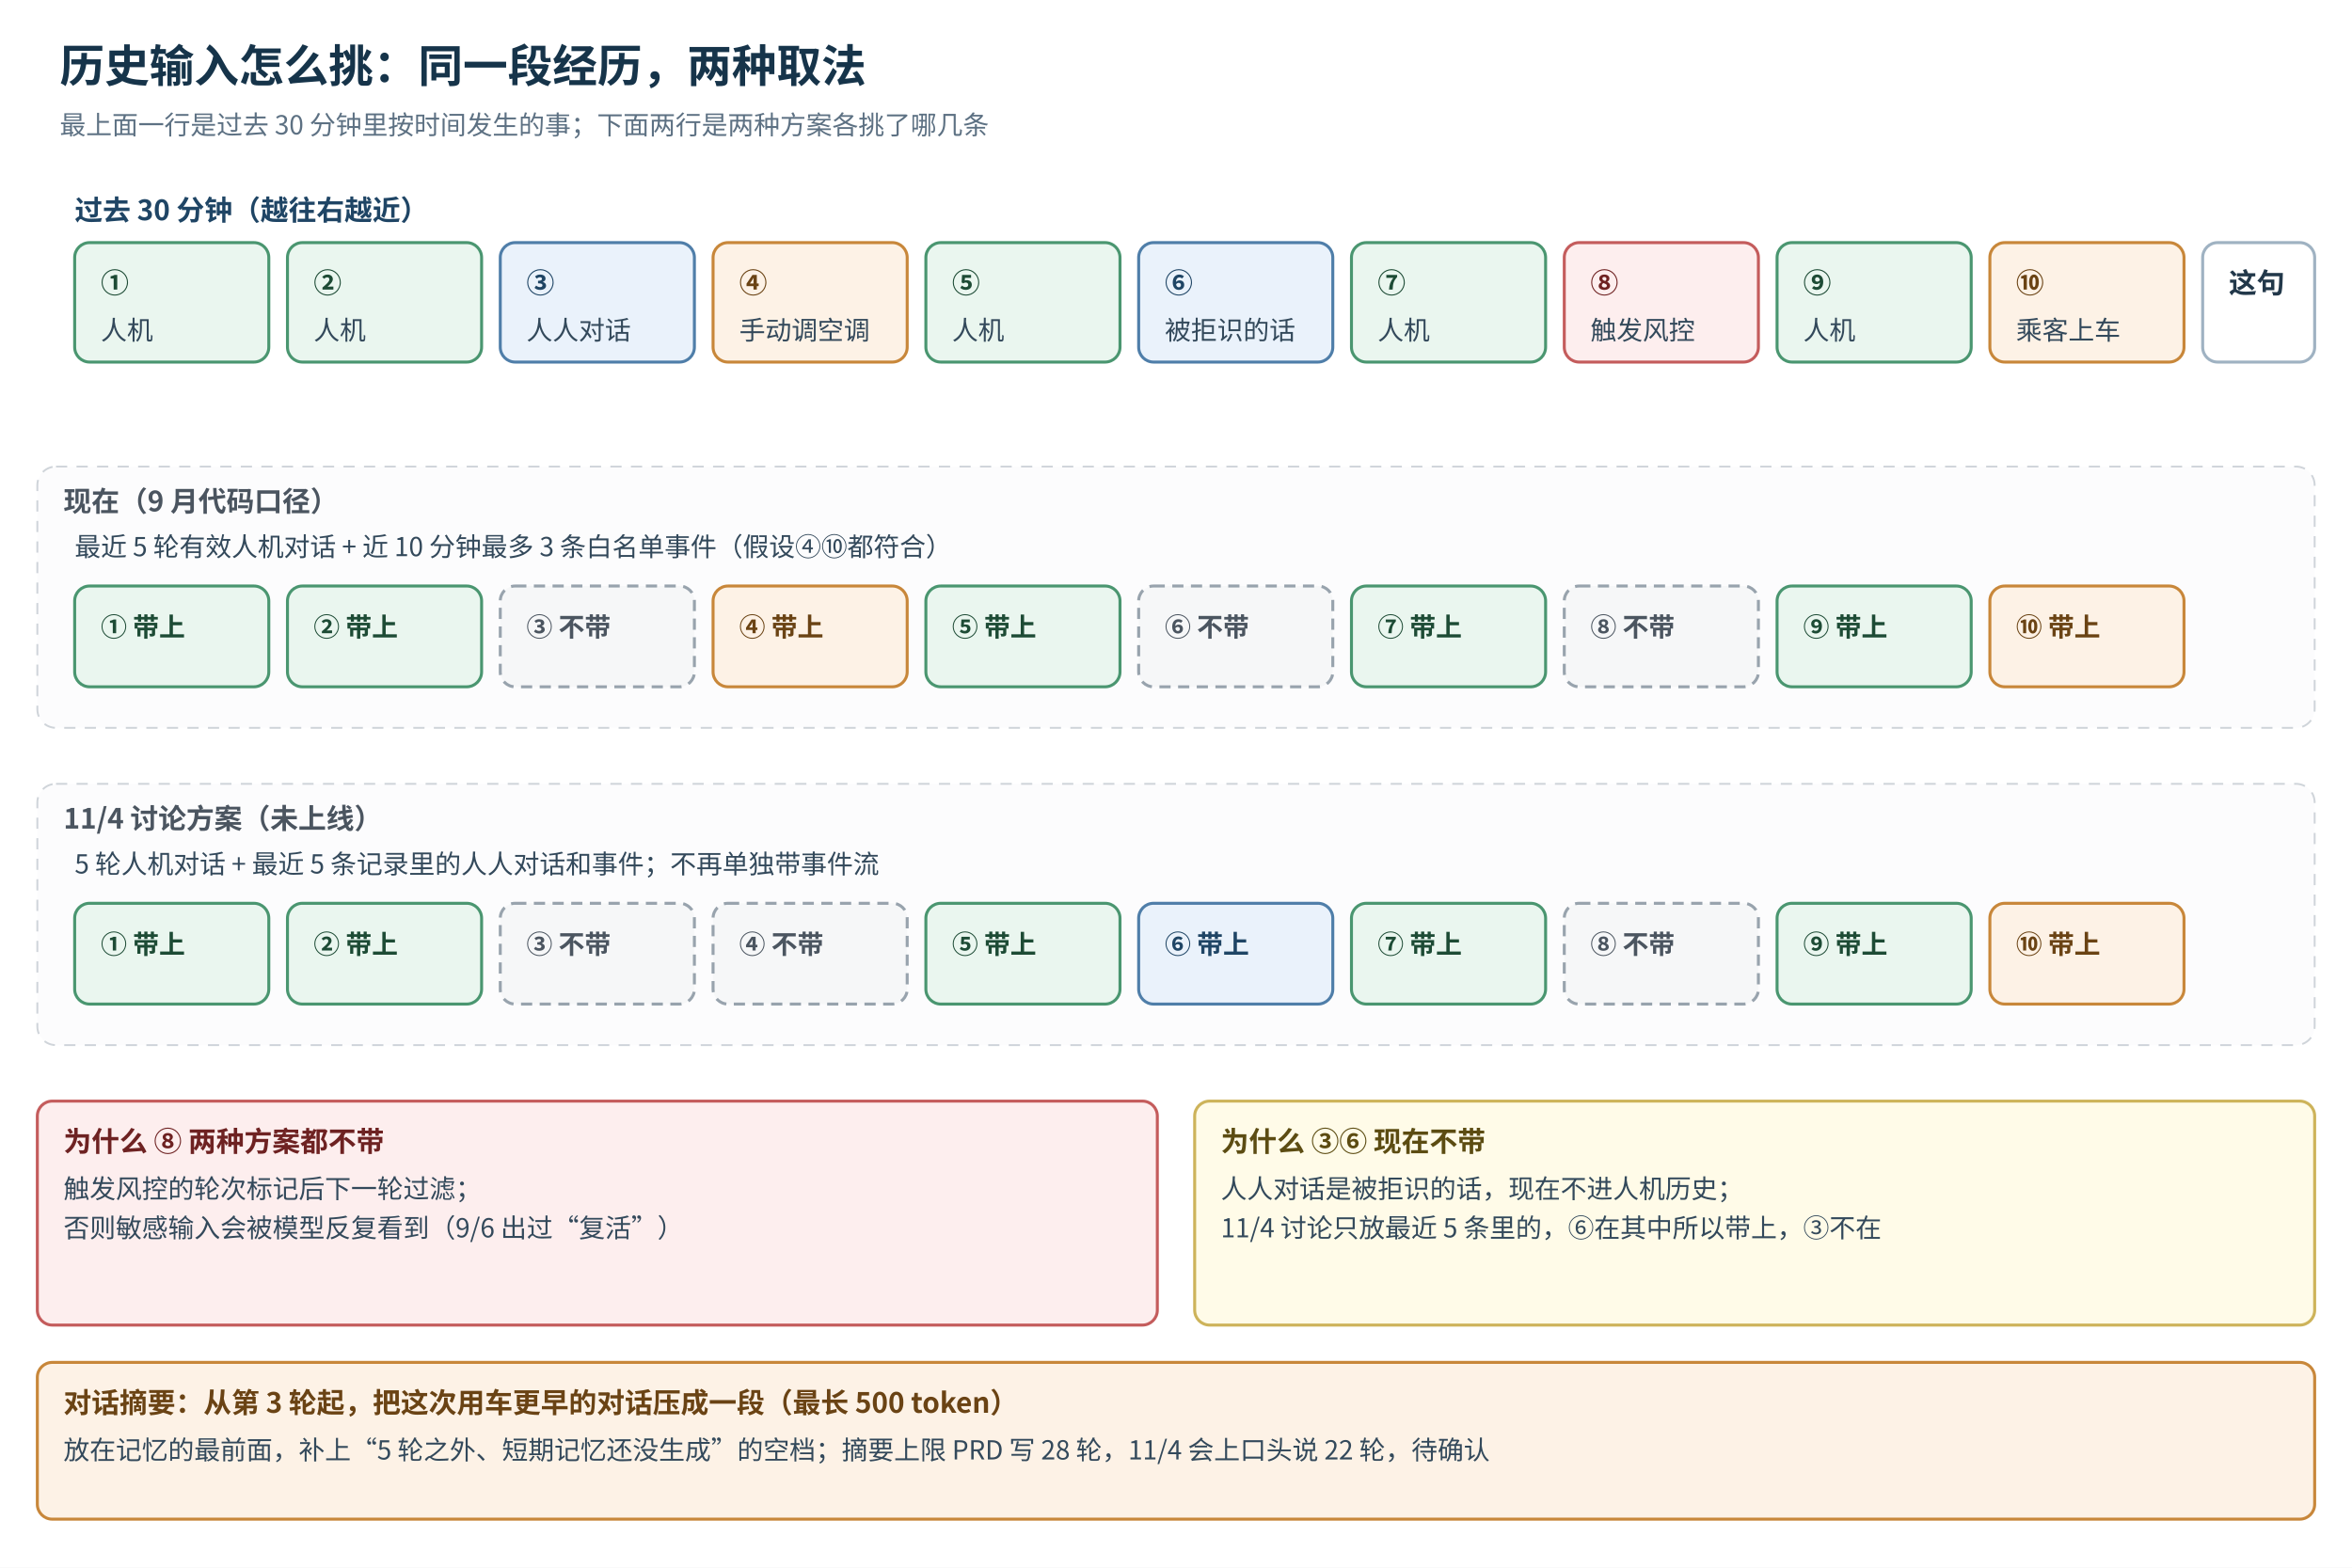
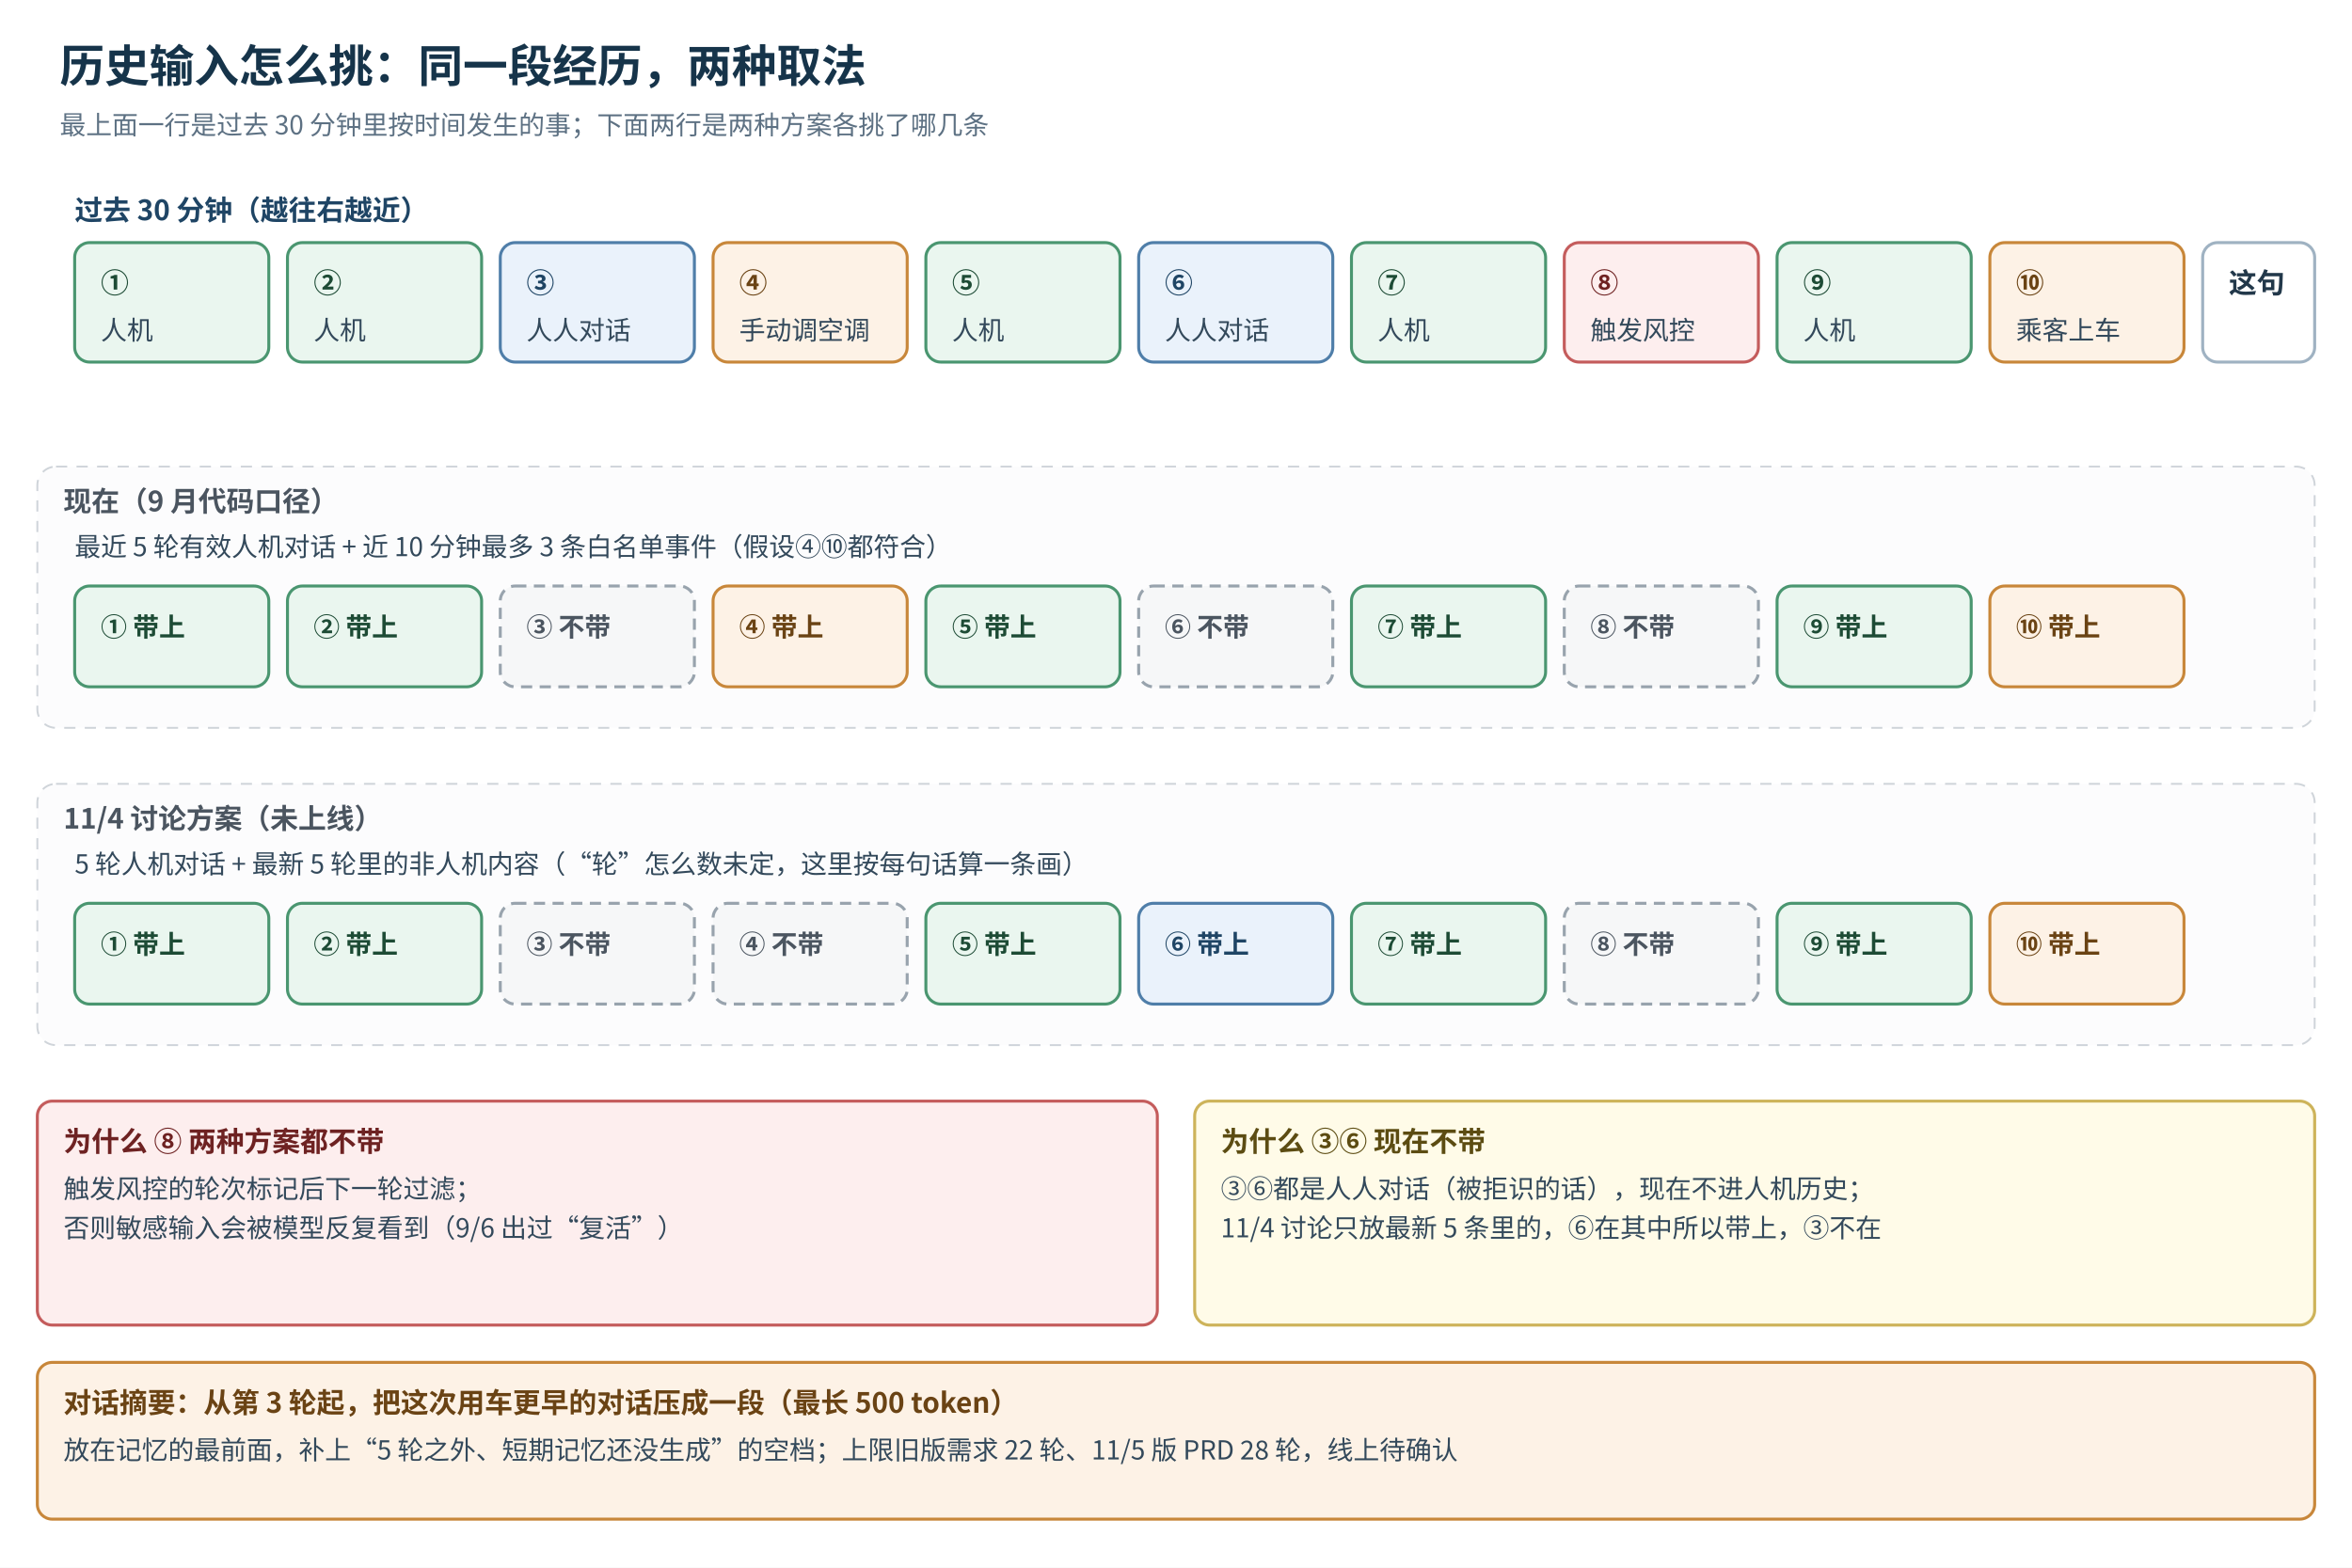
<svg xmlns="http://www.w3.org/2000/svg" width="1260" height="840" viewBox="0 0 1260 840" role="img" aria-label="历史输入怎么挑：同一段经历，两种取法">
  <defs>
    <marker id="arr" viewBox="0 0 10 10" refX="9" refY="5" markerWidth="8" markerHeight="8" orient="auto-start-reverse">
      <path d="M1 1L9 5L1 9" fill="none" stroke="#476c8d" stroke-width="1.8" />
    </marker>
  </defs>
  <g font-family="PingFang SC,Microsoft YaHei,Noto Sans CJK SC,Arial,sans-serif">
    <rect width="1260" height="840" fill="#ffffff" />
    <text x="32" y="44" font-size="24" fill="#16344a" font-weight="650" text-anchor="start">历史输入怎么挑：同一段经历，两种取法</text>
    <text x="32" y="72" font-size="14" fill="#5d7183" font-weight="400" text-anchor="start">最上面一行是过去 30 分钟里按时间发生的事；下面两行是两种方案各挑了哪几条</text>
    <text x="40" y="118" font-size="15" fill="#1f4565" font-weight="650" text-anchor="start">过去 30 分钟（越往右越近）</text>
    <rect x="40" y="130" width="104" height="64" rx="8" fill="#eaf6ef" stroke="#4a9670" stroke-width="1.6" />
    <text x="54" y="157" font-size="15" fill="#1d4b35" font-weight="650" text-anchor="start">①</text>
    <text x="54" y="182" font-size="14" fill="#33495b" font-weight="400" text-anchor="start">人机</text>
    <rect x="154" y="130" width="104" height="64" rx="8" fill="#eaf6ef" stroke="#4a9670" stroke-width="1.6" />
    <text x="168" y="157" font-size="15" fill="#1d4b35" font-weight="650" text-anchor="start">②</text>
    <text x="168" y="182" font-size="14" fill="#33495b" font-weight="400" text-anchor="start">人机</text>
    <rect x="268" y="130" width="104" height="64" rx="8" fill="#eaf2fb" stroke="#4f7ea9" stroke-width="1.6" />
    <text x="282" y="157" font-size="15" fill="#1f4565" font-weight="650" text-anchor="start">③</text>
    <text x="282" y="182" font-size="14" fill="#33495b" font-weight="400" text-anchor="start">人人对话</text>
    <rect x="382" y="130" width="104" height="64" rx="8" fill="#fdf2e6" stroke="#c8873a" stroke-width="1.6" />
    <text x="396" y="157" font-size="15" fill="#6a4314" font-weight="650" text-anchor="start">④</text>
    <text x="396" y="182" font-size="14" fill="#33495b" font-weight="400" text-anchor="start">手动调空调</text>
    <rect x="496" y="130" width="104" height="64" rx="8" fill="#eaf6ef" stroke="#4a9670" stroke-width="1.6" />
    <text x="510" y="157" font-size="15" fill="#1d4b35" font-weight="650" text-anchor="start">⑤</text>
    <text x="510" y="182" font-size="14" fill="#33495b" font-weight="400" text-anchor="start">人机</text>
    <rect x="610" y="130" width="104" height="64" rx="8" fill="#eaf2fb" stroke="#4f7ea9" stroke-width="1.6" />
    <text x="624" y="157" font-size="15" fill="#1f4565" font-weight="650" text-anchor="start">⑥</text>
-     <text x="624" y="182" font-size="14" fill="#33495b" font-weight="400" text-anchor="start">被拒识的话</text>
+     <text x="624" y="182" font-size="14" fill="#33495b" font-weight="400" text-anchor="start">人人对话</text>
    <rect x="724" y="130" width="104" height="64" rx="8" fill="#eaf6ef" stroke="#4a9670" stroke-width="1.6" />
    <text x="738" y="157" font-size="15" fill="#1d4b35" font-weight="650" text-anchor="start">⑦</text>
    <text x="738" y="182" font-size="14" fill="#33495b" font-weight="400" text-anchor="start">人机</text>
    <rect x="838" y="130" width="104" height="64" rx="8" fill="#fdeeee" stroke="#c45c5c" stroke-width="1.6" />
    <text x="852" y="157" font-size="15" fill="#6e2222" font-weight="650" text-anchor="start">⑧</text>
    <text x="852" y="182" font-size="14" fill="#33495b" font-weight="400" text-anchor="start">触发风控</text>
    <rect x="952" y="130" width="104" height="64" rx="8" fill="#eaf6ef" stroke="#4a9670" stroke-width="1.6" />
    <text x="966" y="157" font-size="15" fill="#1d4b35" font-weight="650" text-anchor="start">⑨</text>
    <text x="966" y="182" font-size="14" fill="#33495b" font-weight="400" text-anchor="start">人机</text>
    <rect x="1066" y="130" width="104" height="64" rx="8" fill="#fdf2e6" stroke="#c8873a" stroke-width="1.6" />
    <text x="1080" y="157" font-size="15" fill="#6a4314" font-weight="650" text-anchor="start">⑩</text>
    <text x="1080" y="182" font-size="14" fill="#33495b" font-weight="400" text-anchor="start">乘客上车</text>
    <rect x="1180" y="130" width="60" height="64" rx="8" fill="#ffffff" stroke="#9fb2c2" stroke-width="1.6" />
    <text x="1194" y="157" font-size="15" fill="#22384a" font-weight="650" text-anchor="start">这句</text>
    <rect x="20" y="250" width="1220" height="140" rx="10" fill="#f6f7f8" fill-opacity=".35" stroke="#98a3ad" stroke-opacity=".45" stroke-dasharray="6 5" />
    <text x="34" y="274" font-size="15" fill="#4b5560" font-weight="650" text-anchor="start">现在（9 月代码口径）</text>
    <text x="40" y="298" font-size="14" fill="#33495b" font-weight="400" text-anchor="start">最近 5 轮有效人机对话 + 近 10 分钟最多 3 条白名单事件（假设④⑩都符合）</text>
    <rect x="40" y="314" width="104" height="54" rx="8" fill="#eaf6ef" stroke="#4a9670" stroke-width="1.6" />
    <text x="54" y="341" font-size="14" fill="#1d4b35" font-weight="650" text-anchor="start">① 带上</text>
    <rect x="154" y="314" width="104" height="54" rx="8" fill="#eaf6ef" stroke="#4a9670" stroke-width="1.6" />
    <text x="168" y="341" font-size="14" fill="#1d4b35" font-weight="650" text-anchor="start">② 带上</text>
    <rect x="268" y="314" width="104" height="54" rx="8" fill="#f6f7f8" stroke="#98a3ad" stroke-width="1.6" stroke-dasharray="6 4" />
    <text x="282" y="341" font-size="14" fill="#4b5560" font-weight="650" text-anchor="start">③ 不带</text>
    <rect x="382" y="314" width="104" height="54" rx="8" fill="#fdf2e6" stroke="#c8873a" stroke-width="1.6" />
    <text x="396" y="341" font-size="14" fill="#6a4314" font-weight="650" text-anchor="start">④ 带上</text>
    <rect x="496" y="314" width="104" height="54" rx="8" fill="#eaf6ef" stroke="#4a9670" stroke-width="1.6" />
    <text x="510" y="341" font-size="14" fill="#1d4b35" font-weight="650" text-anchor="start">⑤ 带上</text>
    <rect x="610" y="314" width="104" height="54" rx="8" fill="#f6f7f8" stroke="#98a3ad" stroke-width="1.6" stroke-dasharray="6 4" />
    <text x="624" y="341" font-size="14" fill="#4b5560" font-weight="650" text-anchor="start">⑥ 不带</text>
    <rect x="724" y="314" width="104" height="54" rx="8" fill="#eaf6ef" stroke="#4a9670" stroke-width="1.6" />
    <text x="738" y="341" font-size="14" fill="#1d4b35" font-weight="650" text-anchor="start">⑦ 带上</text>
    <rect x="838" y="314" width="104" height="54" rx="8" fill="#f6f7f8" stroke="#98a3ad" stroke-width="1.6" stroke-dasharray="6 4" />
    <text x="852" y="341" font-size="14" fill="#4b5560" font-weight="650" text-anchor="start">⑧ 不带</text>
    <rect x="952" y="314" width="104" height="54" rx="8" fill="#eaf6ef" stroke="#4a9670" stroke-width="1.6" />
    <text x="966" y="341" font-size="14" fill="#1d4b35" font-weight="650" text-anchor="start">⑨ 带上</text>
    <rect x="1066" y="314" width="104" height="54" rx="8" fill="#fdf2e6" stroke="#c8873a" stroke-width="1.6" />
    <text x="1080" y="341" font-size="14" fill="#6a4314" font-weight="650" text-anchor="start">⑩ 带上</text>
    <rect x="20" y="420" width="1220" height="140" rx="10" fill="#f6f7f8" fill-opacity=".35" stroke="#98a3ad" stroke-opacity=".45" stroke-dasharray="6 5" />
    <text x="34" y="444" font-size="15" fill="#4b5560" font-weight="650" text-anchor="start">11/4 讨论方案（未上线）</text>
-     <text x="40" y="468" font-size="14" fill="#33495b" font-weight="400" text-anchor="start">5 轮人机对话 + 最近 5 条记录里的人人对话和事件；不再单独带事件流</text>
+     <text x="40" y="468" font-size="14" fill="#33495b" font-weight="400" text-anchor="start">5 轮人机对话 + 最新 5 轮里的非人机内容（“轮”怎么数未定，这里按每句话算一条画）</text>
    <rect x="40" y="484" width="104" height="54" rx="8" fill="#eaf6ef" stroke="#4a9670" stroke-width="1.6" />
    <text x="54" y="511" font-size="14" fill="#1d4b35" font-weight="650" text-anchor="start">① 带上</text>
    <rect x="154" y="484" width="104" height="54" rx="8" fill="#eaf6ef" stroke="#4a9670" stroke-width="1.6" />
    <text x="168" y="511" font-size="14" fill="#1d4b35" font-weight="650" text-anchor="start">② 带上</text>
    <rect x="268" y="484" width="104" height="54" rx="8" fill="#f6f7f8" stroke="#98a3ad" stroke-width="1.6" stroke-dasharray="6 4" />
    <text x="282" y="511" font-size="14" fill="#4b5560" font-weight="650" text-anchor="start">③ 不带</text>
    <rect x="382" y="484" width="104" height="54" rx="8" fill="#f6f7f8" stroke="#98a3ad" stroke-width="1.6" stroke-dasharray="6 4" />
    <text x="396" y="511" font-size="14" fill="#4b5560" font-weight="650" text-anchor="start">④ 不带</text>
    <rect x="496" y="484" width="104" height="54" rx="8" fill="#eaf6ef" stroke="#4a9670" stroke-width="1.6" />
    <text x="510" y="511" font-size="14" fill="#1d4b35" font-weight="650" text-anchor="start">⑤ 带上</text>
    <rect x="610" y="484" width="104" height="54" rx="8" fill="#eaf2fb" stroke="#4f7ea9" stroke-width="1.6" />
    <text x="624" y="511" font-size="14" fill="#1f4565" font-weight="650" text-anchor="start">⑥ 带上</text>
    <rect x="724" y="484" width="104" height="54" rx="8" fill="#eaf6ef" stroke="#4a9670" stroke-width="1.6" />
    <text x="738" y="511" font-size="14" fill="#1d4b35" font-weight="650" text-anchor="start">⑦ 带上</text>
    <rect x="838" y="484" width="104" height="54" rx="8" fill="#f6f7f8" stroke="#98a3ad" stroke-width="1.6" stroke-dasharray="6 4" />
    <text x="852" y="511" font-size="14" fill="#4b5560" font-weight="650" text-anchor="start">⑧ 不带</text>
    <rect x="952" y="484" width="104" height="54" rx="8" fill="#eaf6ef" stroke="#4a9670" stroke-width="1.6" />
    <text x="966" y="511" font-size="14" fill="#1d4b35" font-weight="650" text-anchor="start">⑨ 带上</text>
    <rect x="1066" y="484" width="104" height="54" rx="8" fill="#fdf2e6" stroke="#c8873a" stroke-width="1.6" />
    <text x="1080" y="511" font-size="14" fill="#6a4314" font-weight="650" text-anchor="start">⑩ 带上</text>
    <rect x="20" y="590" width="600" height="120" rx="8" fill="#fdeeee" stroke="#c45c5c" stroke-width="1.6" />
    <text x="34" y="617" font-size="15" fill="#6e2222" font-weight="650" text-anchor="start">为什么 ⑧ 两种方案都不带</text>
    <text x="34" y="642" font-size="14" fill="#33495b" font-weight="400" text-anchor="start">触发风控的轮次标记后下一轮过滤；</text>
    <text x="34" y="663" font-size="14" fill="#33495b" font-weight="400" text-anchor="start">否则敏感输入会被模型反复看到（9/6 出过“复活”）</text>
    <rect x="640" y="590" width="600" height="120" rx="8" fill="#fffbe8" stroke="#cdb35a" stroke-width="1.6" />
    <text x="654" y="617" font-size="15" fill="#5c4c12" font-weight="650" text-anchor="start">为什么 ③⑥ 现在不带</text>
-     <text x="654" y="642" font-size="14" fill="#33495b" font-weight="400" text-anchor="start">人人对话是被拒识的话，现在不进人机历史；</text>
-     <text x="654" y="663" font-size="14" fill="#33495b" font-weight="400" text-anchor="start">11/4 讨论只放最近 5 条里的，⑥在其中所以带上，③不在</text>
+     <text x="654" y="642" font-size="14" fill="#33495b" font-weight="400" text-anchor="start">③⑥都是人人对话（被拒识的话），现在不进人机历史；</text>
+     <text x="654" y="663" font-size="14" fill="#33495b" font-weight="400" text-anchor="start">11/4 讨论只放最新 5 条里的，⑥在其中所以带上，③不在</text>
    <rect x="20" y="730" width="1220" height="84" rx="8" fill="#fdf2e6" stroke="#c8873a" stroke-width="1.6" />
    <text x="34" y="757" font-size="15" fill="#6a4314" font-weight="650" text-anchor="start">对话摘要：从第 3 轮起，把这次用车更早的对话压成一段（最长 500 token）</text>
-     <text x="34" y="782" font-size="14" fill="#33495b" font-weight="400" text-anchor="start">放在记忆的最前面，补上“5 轮之外、短期记忆还没生成”的空档；摘要上限 PRD 写 28 轮，11/4 会上口头说 22 轮，待确认</text>
+     <text x="34" y="782" font-size="14" fill="#33495b" font-weight="400" text-anchor="start">放在记忆的最前面，补上“5 轮之外、短期记忆还没生成”的空档；上限旧版需求 22 轮、11/5 版 PRD 28 轮，线上待确认</text>
  </g>
</svg>
